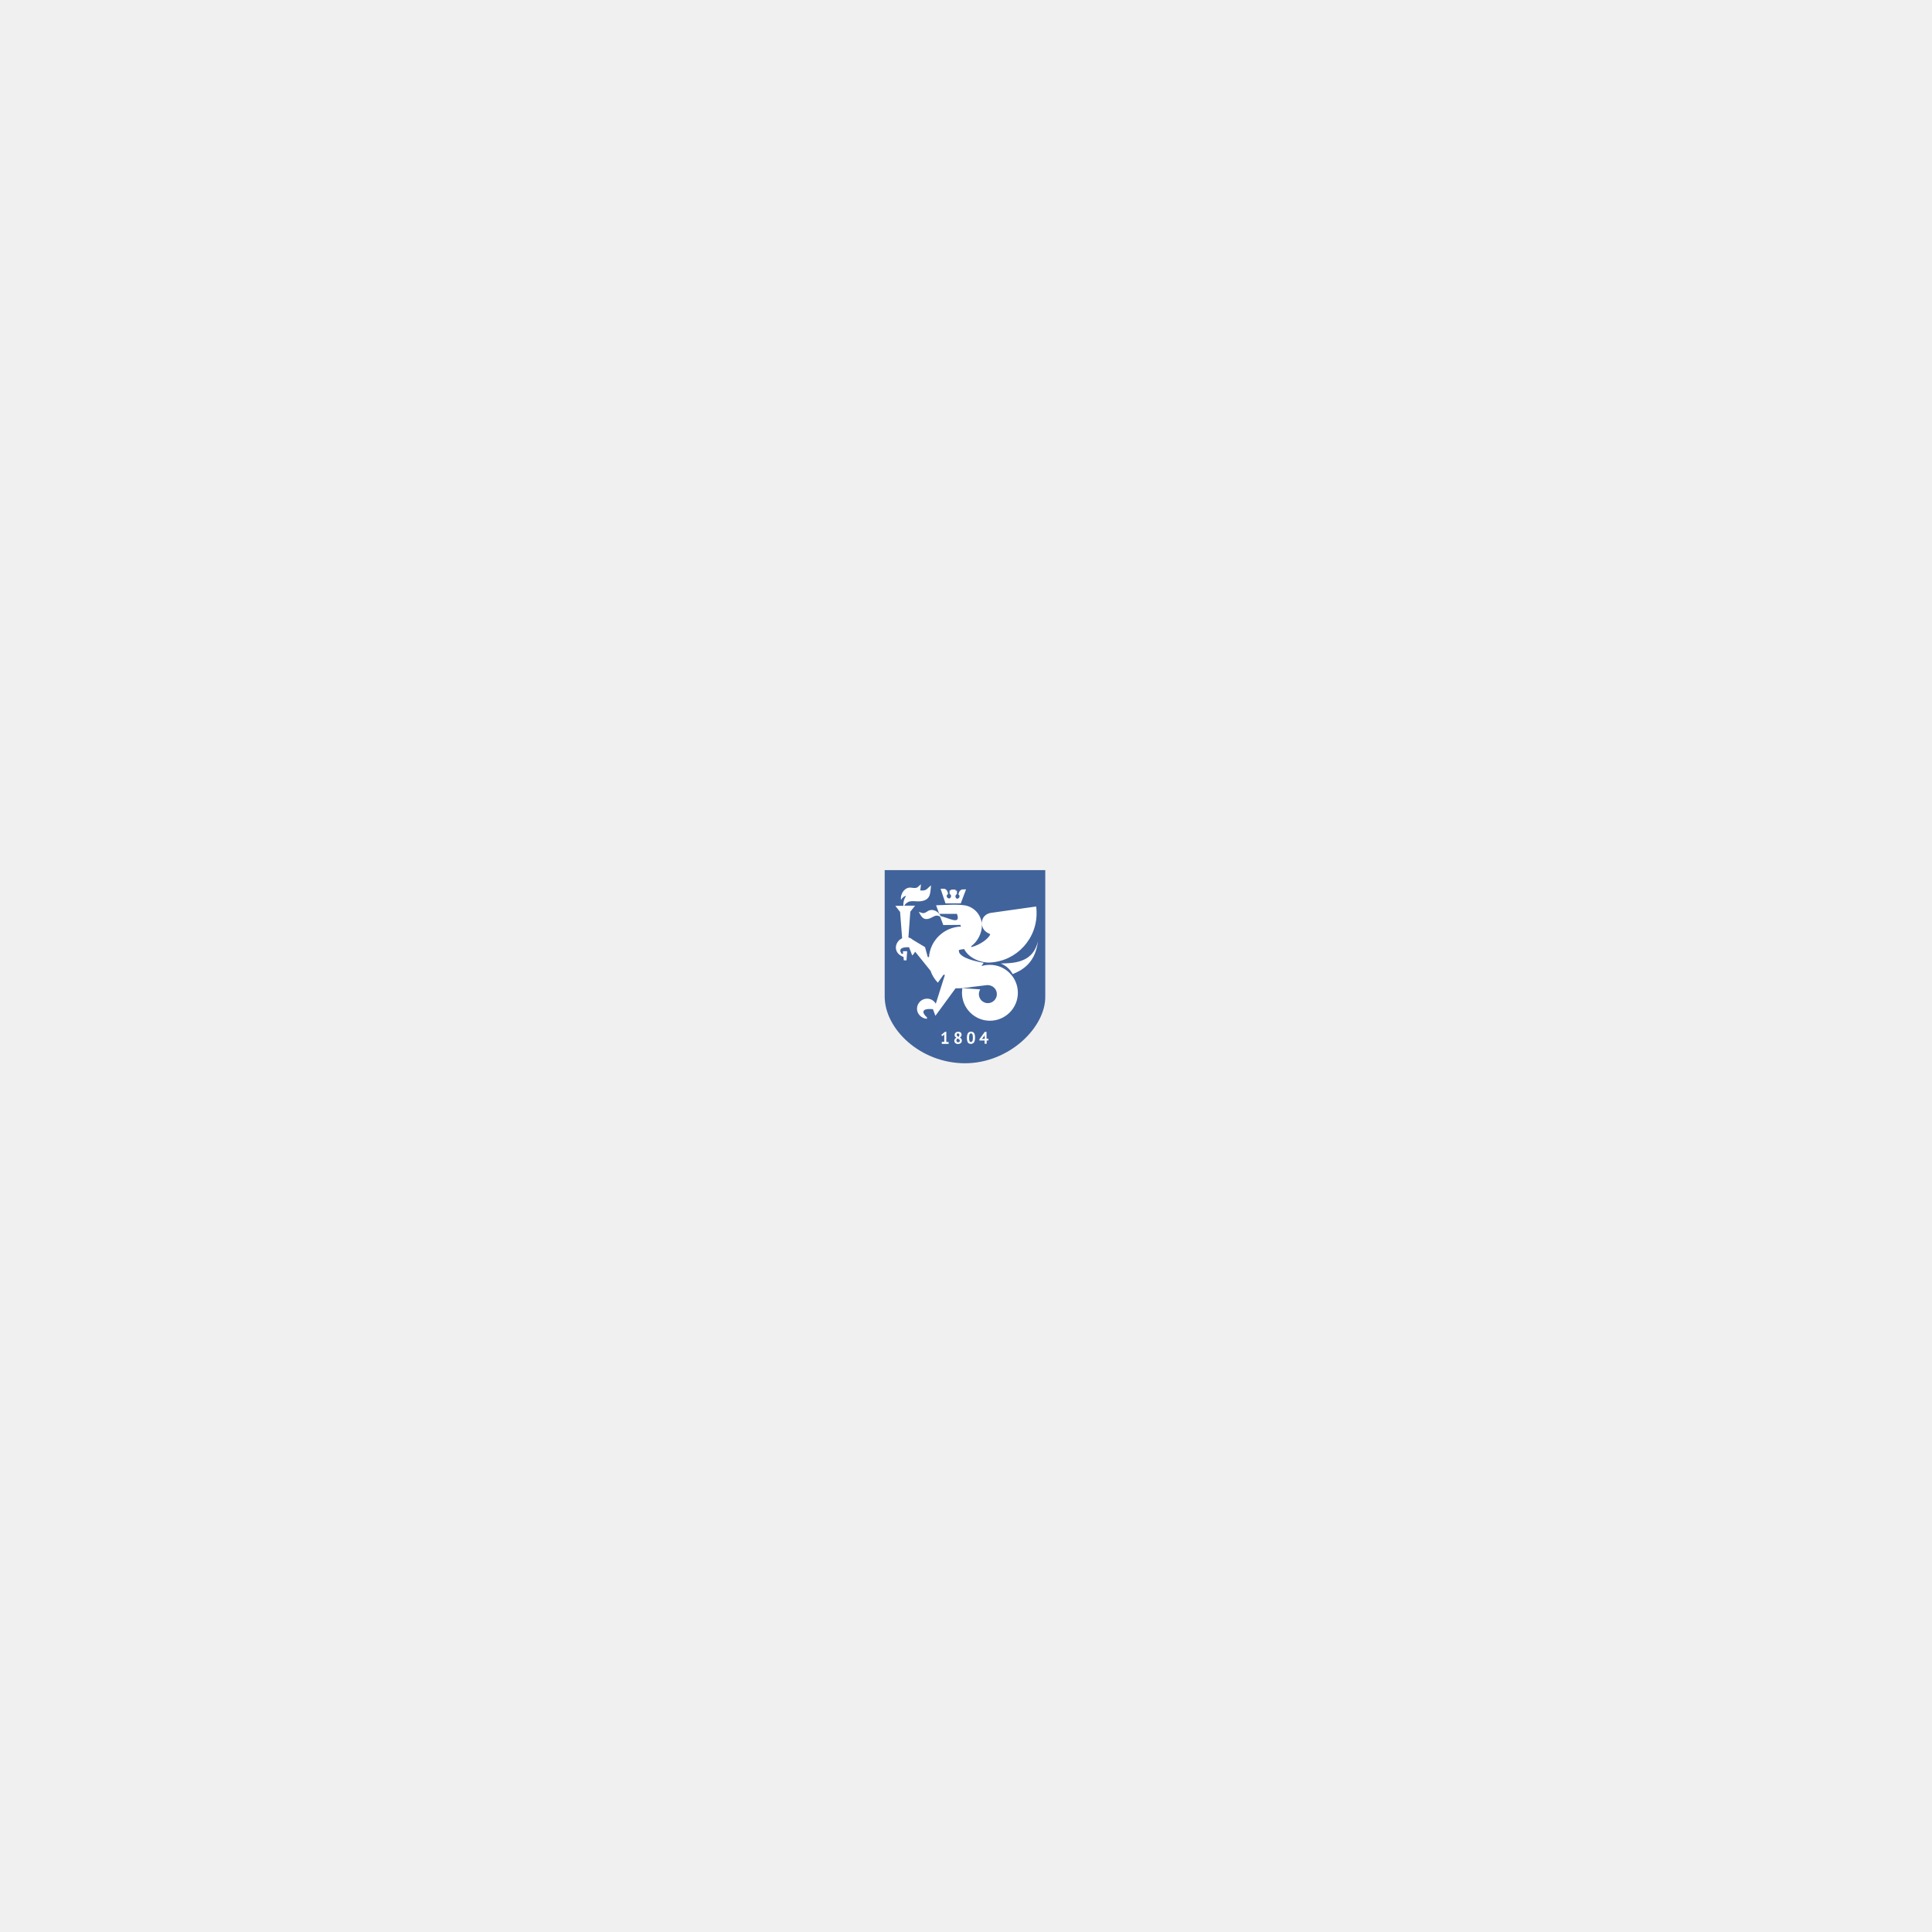
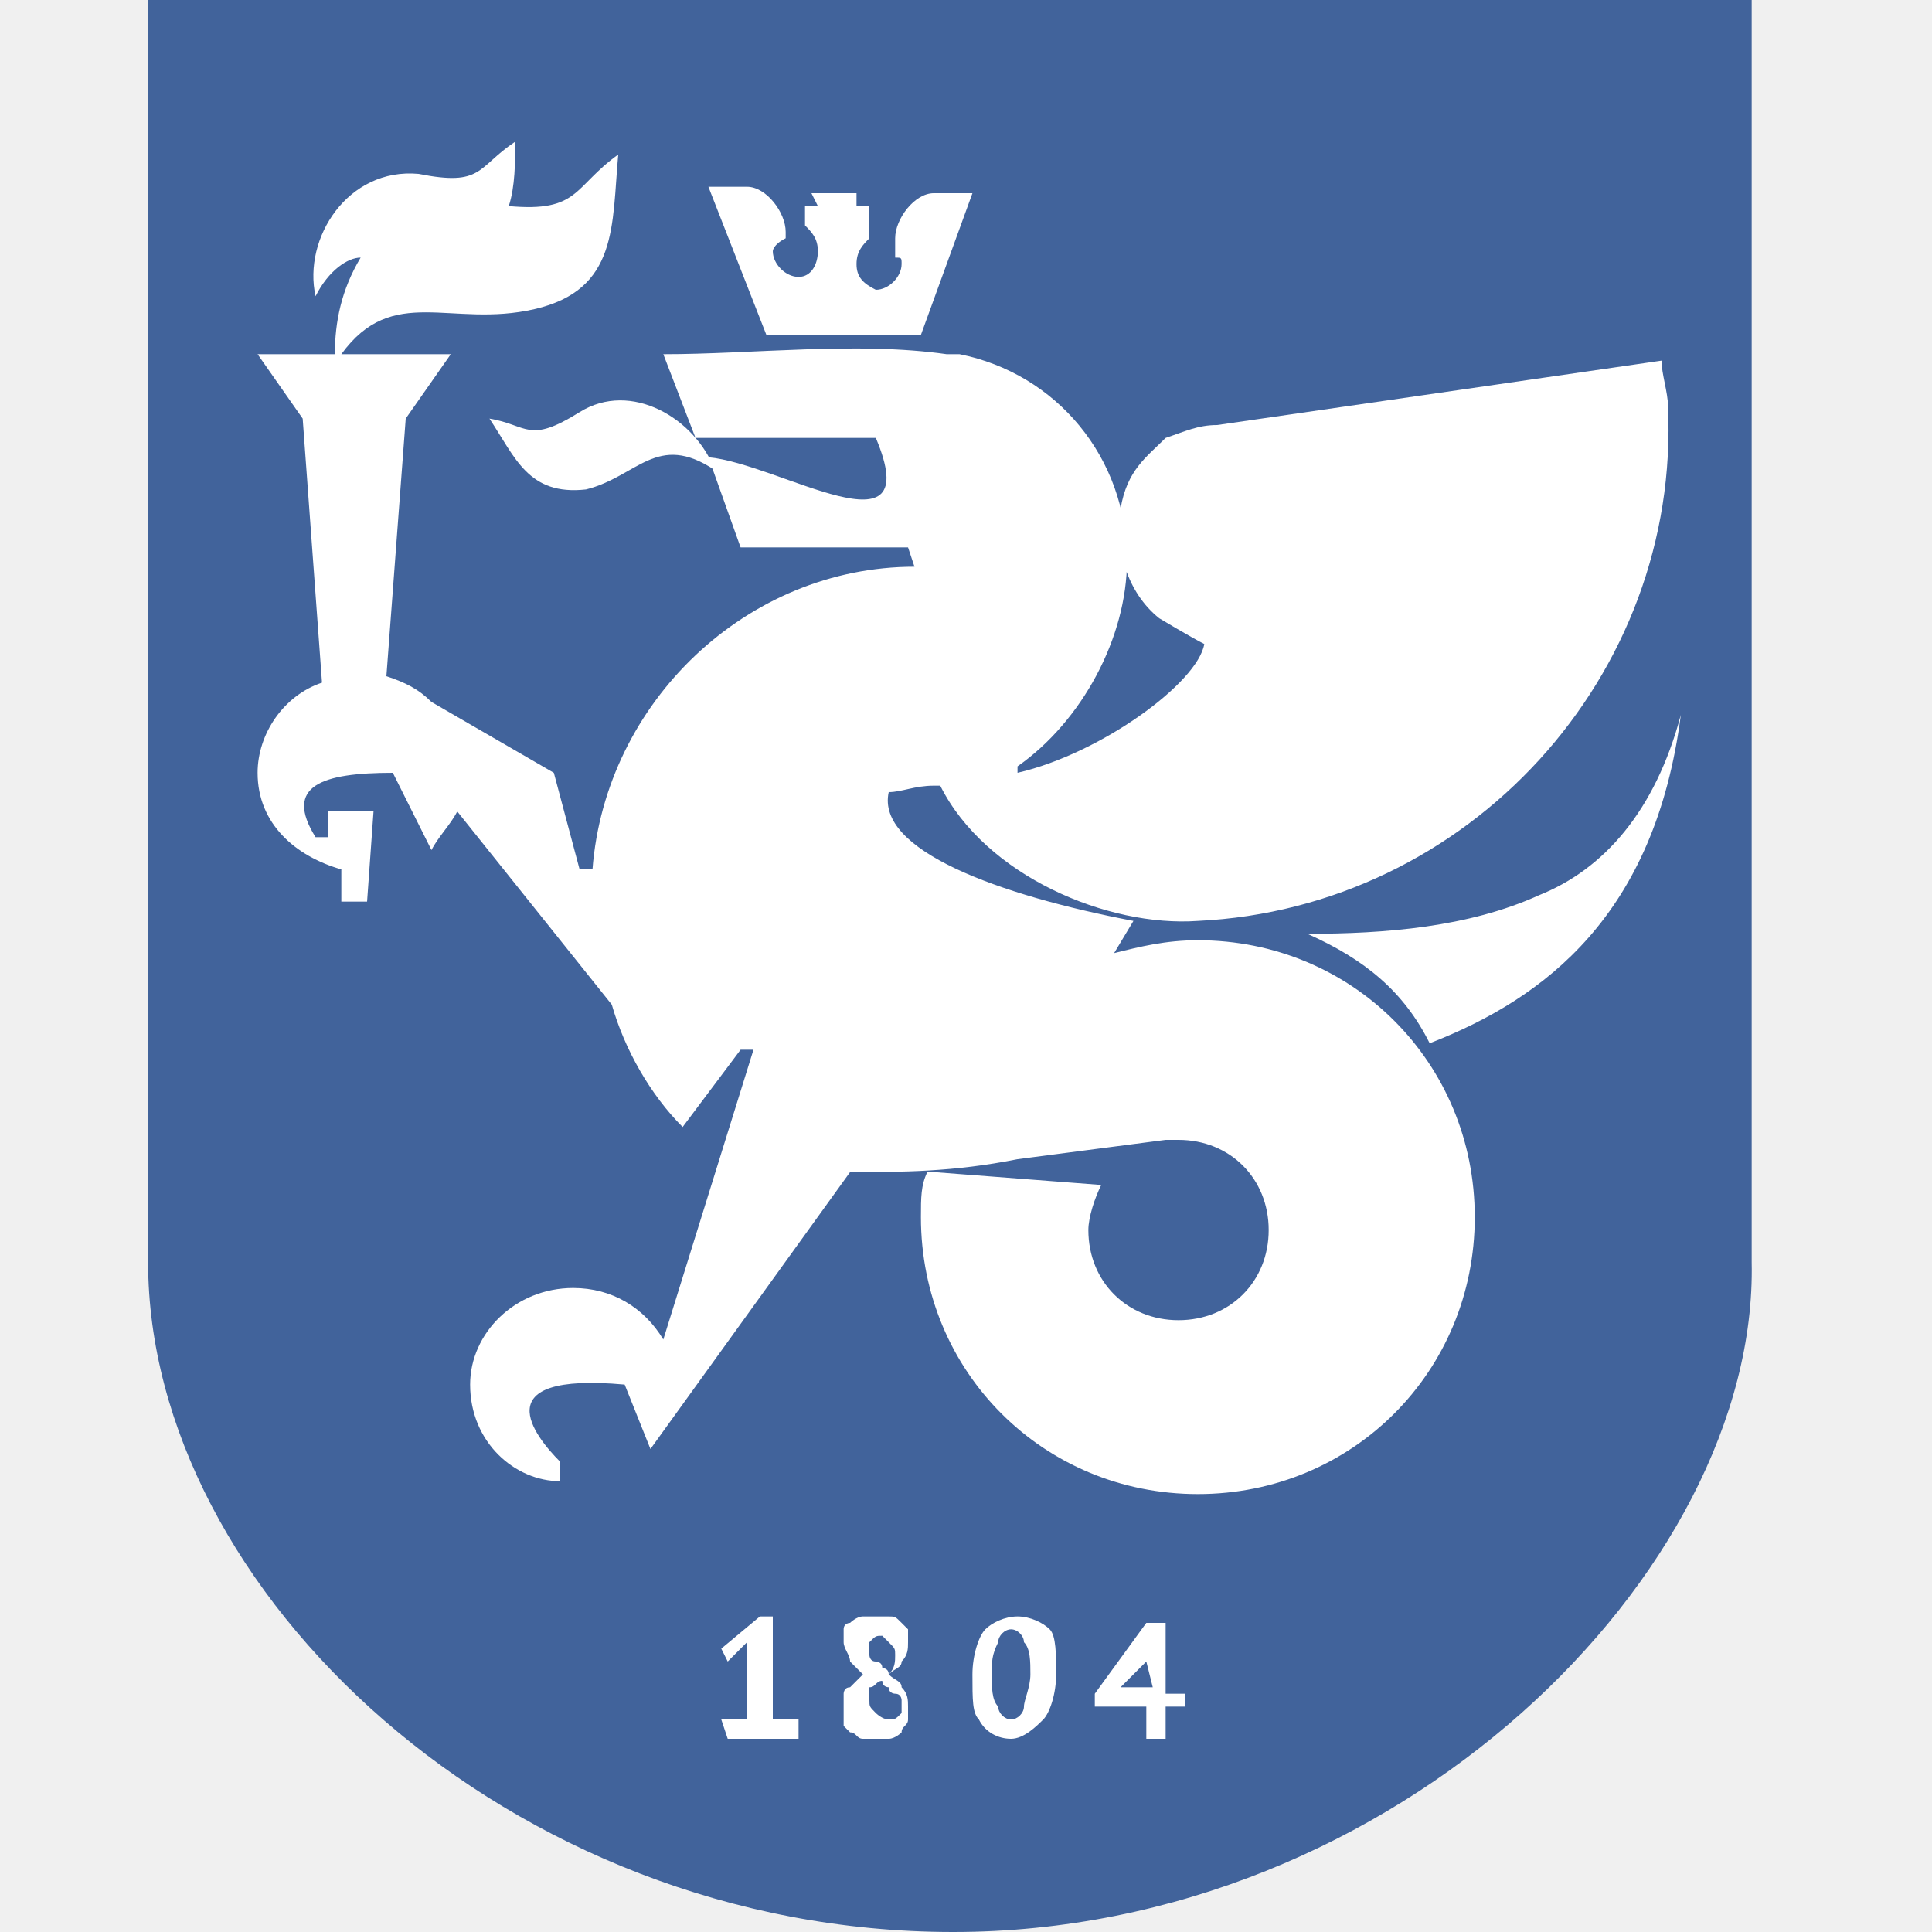
- <svg xmlns="http://www.w3.org/2000/svg" version="1.1" id="Слой_1" x="0px" y="0px" viewBox="0 0 1417.3 1417.3" style="enable-background:new 0 0 1417.3 1417.3;" xml:space="preserve">
+ <svg xmlns="http://www.w3.org/2000/svg" version="1.1" id="Слой_1" x="0px" y="0px" viewBox="0 0 30 30" style="enable-background:new 0 0 30 30;" xml:space="preserve">
  <style type="text/css">
- 	.st0{fill-rule:evenodd;clip-rule:evenodd;fill:#41639B;}
- 	.st1{fill-rule:evenodd;clip-rule:evenodd;fill:#FFFFFF;}
- 	.st2{fill:#FFFFFF;}
+ 	.st0{fill:#41639B;}
+ 	.st1{fill:#FFFFFF;}
</style>
  <g>
-     <path class="st0" d="M649,638.3h117.8v92.6h0l0,0.1c0.3,22.6-26.4,49-58.9,49c-32.5,0-58.9-24.9-58.9-49l0-0.1h0V638.3L649,638.3z" />
-     <path class="st1" d="M666.4,687.7c1.2,0.3,2.3,0.9,3.2,1.7l9,5.4l2,7.3h0.9c0.9-12.3,11.1-22,23.5-22.4l-0.5-1.2l-12.5,0.1   l-2.5-6.6c5.2,0.6,15.9,7.5,12.5-1.6h-13l-2.3-6.3c6.6-0.1,14.1-0.9,20.6,0l0.8,0.1c7,1.4,12.2,7.4,12.2,14.9   c0,5.5-3.2,11.7-7.8,15v0.7c6.2-1.4,13.3-6.6,13.9-9.5c-0.9-0.4-3.1-1.6-3.1-1.8c-2.4-1.7-3.5-5.2-2.9-7.8c0.6-2.6,1.8-3.9,3.5-5   c1.2-0.6,2.3-1,3.6-1.1l32.6-4.6c0.2,1.1,0.3,2.2,0.3,3.3c0.9,20-14.5,36.9-34.4,37.8c-6.8,0.3-15.6-3.5-18.7-9.9   c-0.2,0-0.3,0.1-0.5,0.1c-1.2,0.1-2.3,0.3-3.3,0.6c-1,4.3,7.8,7.7,18.1,9.4l-1.6,2.4c1.9-0.6,4-0.9,6.2-0.9   c11.3,0,20.5,9.2,20.5,20.5c0,11.3-9.2,20.5-20.5,20.5c-11.3,0-20.5-9.2-20.5-20.5c0-1.2,0.1-2.3,0.3-3.4l0.7,0.1l12.4,0.8   c-0.6,1-1,2.2-1,3.5c0,3.7,3,6.6,6.6,6.6s6.6-3,6.6-6.6c0-3.6-2.9-6.5-6.5-6.6l0-0.1l-0.8,0.1c-0.1,0-0.2,0-0.2,0l-10.7,1.3   c-4.7,0.8-8.7,1.1-12.1,1l-14.8,20.2l-1.8-4.9c-10.4-0.9-6.8,4-4.5,5.9c0.2,0.2,0.2,1,0,1.2c-3.8-0.3-7.2-3.4-7.2-7.4   c0-4,3.3-7.4,7.4-7.4c2.7,0,5.1,1.5,6.4,3.7l6.7-21.2h-1.1l-4.1,5.8c-2.4-2.5-4.3-5.5-5.4-8.8l-11.3-14c-0.5,1.1-1.2,2-2.1,2.8   l-2.3-6c-5-0.2-8.1,1-5.5,4.8l1.1,0l-0.1-1.9h3.1l-0.5,6.6l0,0h0l0,0.1H663l0-0.4l-0.2-2.1c-2.9-1-5.6-3.3-5.6-6.9   c0-2.8,1.9-5.6,4.6-6.8l-1.5-19.3l-3.5-4.5h5.9c-0.2-2.5,0.5-5.1,2-7.3c-1.3,0.2-2.5,0.9-3.7,2.9c-0.8-4.2,2.8-9.7,7.6-8.9   c4.9,0.8,4.4-0.6,7-2.5c-0.2,1.6-0.2,3.2-0.6,4.5c5,0.5,4.8-1.3,8-3.7c-0.6,5,0,10-6.2,11.4c-5.6,1.3-9.7-2-13.5,3.5h0.7h7.3   l-3.5,4.4L666.4,687.7L666.4,687.7z M697.8,652.6h3.2v0.8h1v2.5c-0.7,0.3-1.1,0.9-1.1,1.7c0,0.8,0.5,1.5,1.2,1.7l0,0l0,0l0,0l0,0   l0,0l0,0h0l0,0l0,0h0l0,0l0,0l0,0h0l0,0l0,0l0,0l0,0l0,0l0,0l0,0l0,0l0,0l0,0l0,0l0,0h0l0,0l0,0l0,0l0,0l0,0l0,0l0,0l0,0l0,0l0,0   l0,0l0,0l0,0l0,0h0l0,0h0l0,0h0l0,0l0,0h0l0,0c1,0,1.8-0.8,1.8-1.8l0,0l0,0l0,0l0,0c0,0,0,0,0-0.1l0,0l0,0l0,0l0,0c0,0,0-0.1,0-0.1   l0,0l0,0l0,0l0-0.1l0,0l0,0l0,0l0,0l0,0c-0.1-0.3-0.2-0.5-0.4-0.7l0,0l0,0l0,0v0l0,0l0,0l0,0l0,0l0,0l0,0l0,0l0,0l0,0l0,0   c0,0,0,0-0.1,0l0,0l0,0l0,0l0,0l0,0l0,0l0,0c0,0,0,0-0.1,0v0c0,0-0.1,0-0.1,0l0,0l0,0l0,0l0,0v-0.5c0-1.5,1.3-3.4,2.8-3.5l2.7-0.1   l-3.9,10.3l-11.2,0L690,652l2.6,0c1.5,0,2.8,2,2.8,3.5v0.5c-0.4,0.2-0.7,0.5-0.8,0.8l0,0l0,0l0,0l0,0l0,0l0,0l0,0l0,0l0,0l0,0l0,0   l0,0l0,0l0,0l0,0c0,0.1,0,0.1-0.1,0.2l0,0c0,0.1,0,0.1,0,0.2l0,0c0,0,0,0.1,0,0.1l0,0v0l0,0l0,0l0,0c0,1,0.8,1.8,1.8,1.8l0,0h0l0,0   l0,0h0l0,0h0l0,0h0l0,0l0,0l0,0l0,0l0,0l0,0l0,0l0,0l0,0l0,0l0,0l0,0l0,0l0,0l0,0l0,0l0,0l0,0l0,0l0,0l0,0l0,0l0,0l0,0l0,0l0,0l0,0   l0.1,0l0,0c0.8-0.2,1.3-0.9,1.3-1.7c0-0.8-0.5-1.4-1.1-1.7v-2.5h1V652.6L697.8,652.6z M742.9,714.6c8.7-3.5,16.7-9.4,18.5-24   c-1.7,7.2-5.5,11.2-10.2,13.4c-5,2.4-11.1,2.7-17,2.8C738.2,708.5,740.9,711,742.9,714.6L742.9,714.6z" />
-     <path class="st1" d="M690.3,672.8c-4.1-2.8-5.7,0.5-9.5,1.3c-4,0.8-5.1-2.3-6.8-5.1c2.8,0.6,3,1.9,6.6-0.6   C684.4,666,689.3,669.1,690.3,672.8L690.3,672.8z" />
-     <path class="st2" d="M691,764.3h1.7v-4.9l0.2-0.8l-0.6,0.7l-1.1,0.8l-0.7-0.9l2.8-2.3h0.9v7.5h1.7v1.4h-5V764.3L691,764.3z    M700.1,763.6c0-0.3,0-0.5,0.1-0.8c0.1-0.2,0.2-0.4,0.3-0.6c0.1-0.2,0.3-0.4,0.5-0.5c0.2-0.1,0.4-0.3,0.6-0.4   c-0.4-0.3-0.7-0.6-1-0.9c-0.2-0.3-0.3-0.8-0.3-1.2c0-0.3,0.1-0.6,0.2-0.9c0.1-0.3,0.3-0.5,0.5-0.7c0.2-0.2,0.5-0.4,0.8-0.5   c0.3-0.1,0.7-0.2,1.1-0.2c0.4,0,0.7,0,1,0.1c0.3,0.1,0.6,0.2,0.8,0.4c0.2,0.2,0.4,0.4,0.5,0.7c0.1,0.3,0.2,0.5,0.2,0.9   c0,0.5-0.1,0.9-0.3,1.2c-0.2,0.3-0.5,0.7-1,0.9c0.5,0.3,0.9,0.6,1.1,1c0.3,0.3,0.4,0.8,0.4,1.3c0,0.4-0.1,0.7-0.2,1   c-0.1,0.3-0.3,0.6-0.6,0.8c-0.2,0.2-0.5,0.4-0.9,0.5c-0.3,0.1-0.7,0.2-1.1,0.2c-0.4,0-0.8-0.1-1.1-0.2c-0.3-0.1-0.6-0.3-0.9-0.5   c-0.2-0.2-0.4-0.4-0.5-0.7C700.1,764.2,700.1,763.9,700.1,763.6L700.1,763.6z M704.1,763.4c0-0.2,0-0.4-0.1-0.5   c-0.1-0.2-0.2-0.3-0.4-0.4c-0.1-0.1-0.3-0.2-0.5-0.4c-0.2-0.1-0.4-0.2-0.5-0.3c-0.4,0.2-0.7,0.5-0.8,0.7c-0.1,0.3-0.2,0.5-0.2,0.8   c0,0.3,0.1,0.6,0.3,0.9c0.2,0.2,0.5,0.4,1,0.4c0.4,0,0.7-0.1,0.9-0.3S704.1,763.8,704.1,763.4L704.1,763.4z M701.8,759.1   c0,0.2,0,0.4,0.1,0.5c0.1,0.1,0.2,0.3,0.3,0.4c0.1,0.1,0.3,0.2,0.4,0.3c0.2,0.1,0.3,0.2,0.5,0.3c0.5-0.4,0.7-0.9,0.7-1.4   c0-0.3-0.1-0.6-0.3-0.8c-0.2-0.2-0.4-0.3-0.7-0.3c-0.4,0-0.6,0.1-0.8,0.3C701.9,758.7,701.8,758.9,701.8,759.1L701.8,759.1z    M709.3,761.3c0-1.5,0.3-2.7,0.8-3.4c0.5-0.7,1.3-1.1,2.2-1.1c1,0,1.8,0.4,2.3,1.1c0.5,0.7,0.7,1.9,0.7,3.4c0,1.5-0.3,2.7-0.8,3.4   c-0.5,0.7-1.3,1.1-2.3,1.1c-1,0-1.8-0.4-2.3-1.2C709.6,763.9,709.3,762.8,709.3,761.3L709.3,761.3z M710.9,761.3   c0,1,0.1,1.8,0.3,2.3c0.2,0.6,0.6,0.8,1.1,0.8c0.5,0,0.8-0.3,1.1-0.8c0.2-0.5,0.3-1.3,0.3-2.4c0-1-0.1-1.8-0.3-2.3   c-0.2-0.5-0.6-0.8-1.1-0.8c-0.5,0-0.9,0.3-1.1,0.8C711,759.5,710.9,760.3,710.9,761.3L710.9,761.3z M725.2,763.3h-1.4v2.4h-1.5   v-2.4h-3.8v-0.9l3.9-5.4h1.3v5h1.4V763.3L725.2,763.3z M722.3,760.1l0.1-1h0l-0.4,0.9l-1.3,1.7l-0.6,0.5l0.8-0.1h1.5V760.1   L722.3,760.1z" />
+     <path class="st0" d="M2.3,0h24.9v19.6l0,0v0C27.3,24.4,21.7,30,14.8,30S2.3,24.7,2.3,19.6v0l0,0L2.3,0L2.3,0z" />
+     <path class="st1" d="M6,10.5c0.3,0.1,0.5,0.2,0.7,0.4L8.6,12L9,13.5h0.2c0.2-2.6,2.4-4.7,5-4.7l-0.1-0.3l-2.6,0l-0.5-1.4   c1.1,0.1,3.4,1.6,2.6-0.3h-2.8l-0.5-1.3c1.4,0,3-0.2,4.4,0l0.2,0c1.5,0.3,2.6,1.6,2.6,3.2c0,1.2-0.7,2.5-1.7,3.2V12   c1.3-0.3,2.8-1.4,2.9-2C18.5,9.9,18,9.6,18,9.6c-0.5-0.4-0.7-1.1-0.6-1.7s0.4-0.8,0.7-1.1c0.3-0.1,0.5-0.2,0.8-0.2l6.9-1   c0,0.2,0.1,0.5,0.1,0.7c0.2,4.2-3.1,7.8-7.3,8c-1.4,0.1-3.3-0.7-4-2.1c0,0-0.1,0-0.1,0c-0.3,0-0.5,0.1-0.7,0.1   c-0.2,0.9,1.7,1.6,3.8,2l-0.3,0.5c0.4-0.1,0.8-0.2,1.3-0.2c2.4,0,4.3,1.9,4.3,4.3s-1.9,4.3-4.3,4.3s-4.3-1.9-4.3-4.3   c0-0.3,0-0.5,0.1-0.7l0.1,0l2.6,0.2c-0.1,0.2-0.2,0.5-0.2,0.7c0,0.8,0.6,1.4,1.4,1.4s1.4-0.6,1.4-1.4s-0.6-1.4-1.4-1.4v0l-0.2,0   c0,0,0,0,0,0l-2.3,0.3c-1,0.2-1.8,0.2-2.6,0.2l-3.1,4.3l-0.4-1c-2.2-0.2-1.4,0.8-1,1.2c0,0,0,0.2,0,0.3C8,23,7.3,22.4,7.3,21.5   C7.3,20.7,8,20,8.9,20c0.6,0,1.1,0.3,1.4,0.8l1.4-4.5h-0.2l-0.9,1.2c-0.5-0.5-0.9-1.2-1.1-1.9l-2.4-3c-0.1,0.2-0.3,0.4-0.4,0.6   L6.1,12c-1.1,0-1.7,0.2-1.2,1h0.2l0-0.4h0.7L5.7,14l0,0l0,0v0H5.3v-0.1l0-0.4C4.6,13.3,4,12.8,4,12c0-0.6,0.4-1.2,1-1.4L4.7,6.5   L4,5.5h1.2C5.2,5,5.3,4.5,5.6,4C5.4,4,5.1,4.2,4.9,4.6C4.7,3.7,5.4,2.6,6.5,2.7c1,0.2,0.9-0.1,1.5-0.5c0,0.3,0,0.7-0.1,1   c1.1,0.1,1-0.3,1.7-0.8c-0.1,1.1,0,2.1-1.3,2.4C7,5.1,6.1,4.4,5.3,5.5h0.1H7L6.3,6.5L6,10.5L6,10.5z M12.6,3h0.7v0.2h0.2v0.5   c-0.1,0.1-0.2,0.2-0.2,0.4c0,0.2,0.1,0.3,0.3,0.4l0,0l0,0l0,0l0,0l0,0l0,0l0,0l0,0l0,0l0,0l0,0l0,0l0,0l0,0l0,0l0,0l0,0l0,0l0,0   l0,0l0,0l0,0l0,0l0,0l0,0l0,0l0,0l0,0l0,0l0,0l0,0l0,0l0,0l0,0l0,0l0,0l0,0l0,0l0,0l0,0l0,0l0,0l0,0l0,0l0,0l0,0l0,0l0,0l0,0l0,0   c0.2,0,0.4-0.2,0.4-0.4l0,0l0,0l0,0l0,0c0,0,0,0,0,0l0,0l0,0l0,0l0,0v0l0,0l0,0l0,0v0l0,0l0,0l0,0l0,0l0,0c0-0.1,0-0.1-0.1-0.1l0,0   l0,0l0,0l0,0l0,0l0,0l0,0l0,0l0,0l0,0l0,0l0,0l0,0l0,0c0,0,0,0,0,0l0,0l0,0l0,0l0,0l0,0l0,0l0,0c0,0,0,0,0,0l0,0h0l0,0l0,0l0,0l0,0   V3.7c0-0.3,0.3-0.7,0.6-0.7l0.6,0l-0.8,2.2h-2.4L11,2.9h0.6c0.3,0,0.6,0.4,0.6,0.7v0.1C12,3.8,12,3.9,12,3.9l0,0l0,0l0,0l0,0l0,0   l0,0l0,0l0,0l0,0l0,0l0,0l0,0l0,0l0,0l0,0c0,0,0,0,0,0l0,0c0,0,0,0,0,0l0,0v0l0,0l0,0l0,0l0,0l0,0c0,0.2,0.2,0.4,0.4,0.4l0,0l0,0   l0,0l0,0l0,0l0,0l0,0l0,0l0,0l0,0l0,0l0,0l0,0l0,0l0,0l0,0l0,0l0,0l0,0l0,0l0,0l0,0l0,0l0,0l0,0l0,0l0,0l0,0l0,0l0,0l0,0l0,0l0,0   l0,0l0,0l0,0h0l0,0c0.2,0,0.3-0.2,0.3-0.4c0-0.2-0.1-0.3-0.2-0.4V3.2h0.2L12.6,3L12.6,3z M22.2,16.2c1.8-0.7,3.5-2,3.9-5.1   c-0.4,1.5-1.2,2.4-2.2,2.8c-1.1,0.5-2.4,0.6-3.6,0.6C21.2,14.9,21.8,15.4,22.2,16.2L22.2,16.2z" />
+     <path class="st1" d="M11.1,7.3c-0.9-0.6-1.2,0.1-2,0.3C8.2,7.7,8,7.1,7.6,6.5C8.2,6.6,8.2,6.9,9,6.4C9.8,5.9,10.8,6.5,11.1,7.3   L11.1,7.3z" />
+     <path class="st1" d="M11.2,26.7h0.4v-1l0-0.2l-0.1,0.1l-0.2,0.2l-0.1-0.2l0.6-0.5h0.2v1.6h0.4V27h-1.1L11.2,26.7L11.2,26.7z    M13.1,26.5c0-0.1,0-0.1,0-0.2c0,0,0-0.1,0.1-0.1c0,0,0.1-0.1,0.1-0.1c0,0,0.1-0.1,0.1-0.1c-0.1-0.1-0.1-0.1-0.2-0.2   c0-0.1-0.1-0.2-0.1-0.3c0-0.1,0-0.1,0-0.2c0-0.1,0.1-0.1,0.1-0.1c0,0,0.1-0.1,0.2-0.1s0.1,0,0.2,0c0.1,0,0.1,0,0.2,0s0.1,0,0.2,0.1   c0,0,0.1,0.1,0.1,0.1c0,0.1,0,0.1,0,0.2c0,0.1,0,0.2-0.1,0.3c0,0.1-0.1,0.1-0.2,0.2c0.1,0.1,0.2,0.1,0.2,0.2   c0.1,0.1,0.1,0.2,0.1,0.3c0,0.1,0,0.1,0,0.2c0,0.1-0.1,0.1-0.1,0.2c0,0-0.1,0.1-0.2,0.1c-0.1,0-0.1,0-0.2,0c-0.1,0-0.2,0-0.2,0   c-0.1,0-0.1-0.1-0.2-0.1c0,0-0.1-0.1-0.1-0.1C13.1,26.7,13.1,26.6,13.1,26.5L13.1,26.5z M14,26.5c0,0,0-0.1,0-0.1   c0,0,0-0.1-0.1-0.1c0,0-0.1,0-0.1-0.1c0,0-0.1,0-0.1-0.1c-0.1,0-0.1,0.1-0.2,0.1c0,0.1,0,0.1,0,0.2c0,0.1,0,0.1,0.1,0.2   c0,0,0.1,0.1,0.2,0.1c0.1,0,0.1,0,0.2-0.1C14,26.6,14,26.6,14,26.5L14,26.5z M13.5,25.6c0,0,0,0.1,0,0.1c0,0,0,0.1,0.1,0.1   c0,0,0.1,0,0.1,0.1c0,0,0.1,0,0.1,0.1c0.1-0.1,0.1-0.2,0.1-0.3c0-0.1,0-0.1-0.1-0.2c0,0-0.1-0.1-0.1-0.1c-0.1,0-0.1,0-0.2,0.1   C13.5,25.5,13.5,25.5,13.5,25.6L13.5,25.6z M15.1,26c0-0.3,0.1-0.6,0.2-0.7c0.1-0.1,0.3-0.2,0.5-0.2c0.2,0,0.4,0.1,0.5,0.2   c0.1,0.1,0.1,0.4,0.1,0.7c0,0.3-0.1,0.6-0.2,0.7S15.9,27,15.7,27s-0.4-0.1-0.5-0.3C15.1,26.6,15.1,26.4,15.1,26L15.1,26z M15.4,26   c0,0.2,0,0.4,0.1,0.5c0,0.1,0.1,0.2,0.2,0.2c0.1,0,0.2-0.1,0.2-0.2c0-0.1,0.1-0.3,0.1-0.5c0-0.2,0-0.4-0.1-0.5   c0-0.1-0.1-0.2-0.2-0.2c-0.1,0-0.2,0.1-0.2,0.2C15.4,25.7,15.4,25.8,15.4,26L15.4,26z M18.4,26.5h-0.3V27h-0.3v-0.5H17v-0.2   l0.8-1.1h0.3v1.1h0.3L18.4,26.5L18.4,26.5z M17.8,25.8l0-0.2l0,0L17.8,25.8l-0.3,0.3l-0.1,0.1l0.2,0h0.3L17.8,25.8L17.8,25.8z" />
  </g>
</svg>
